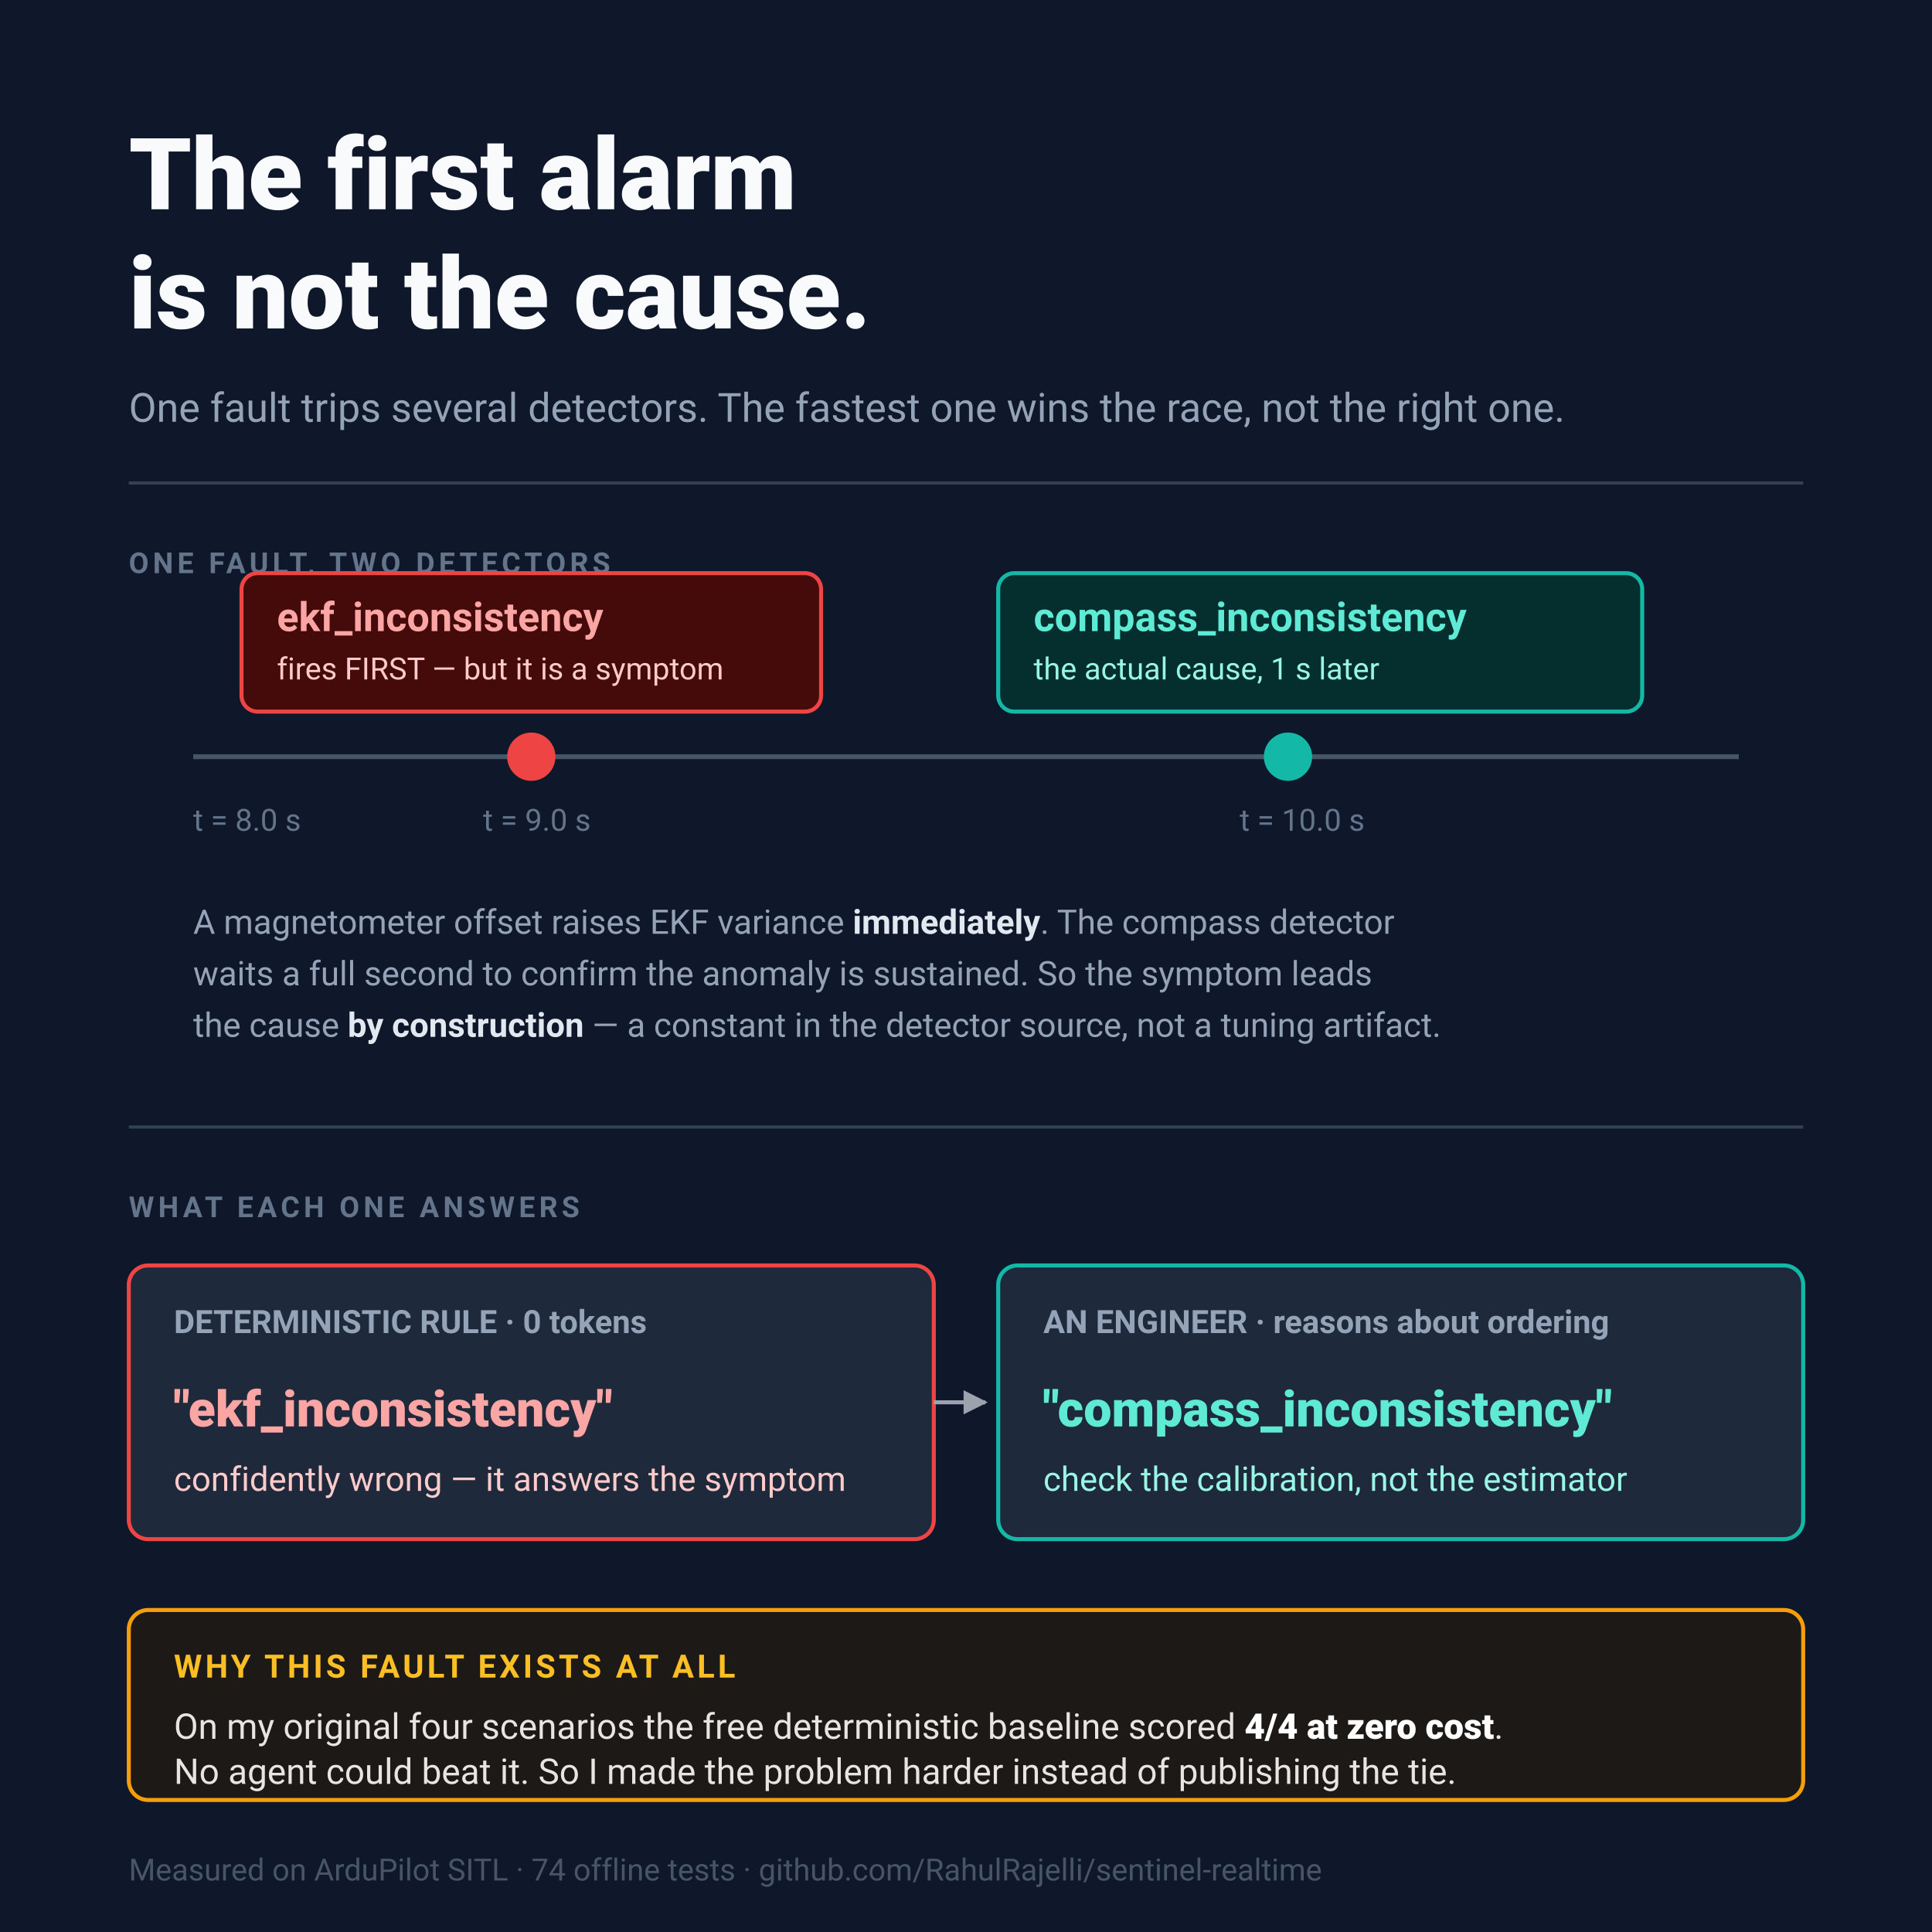
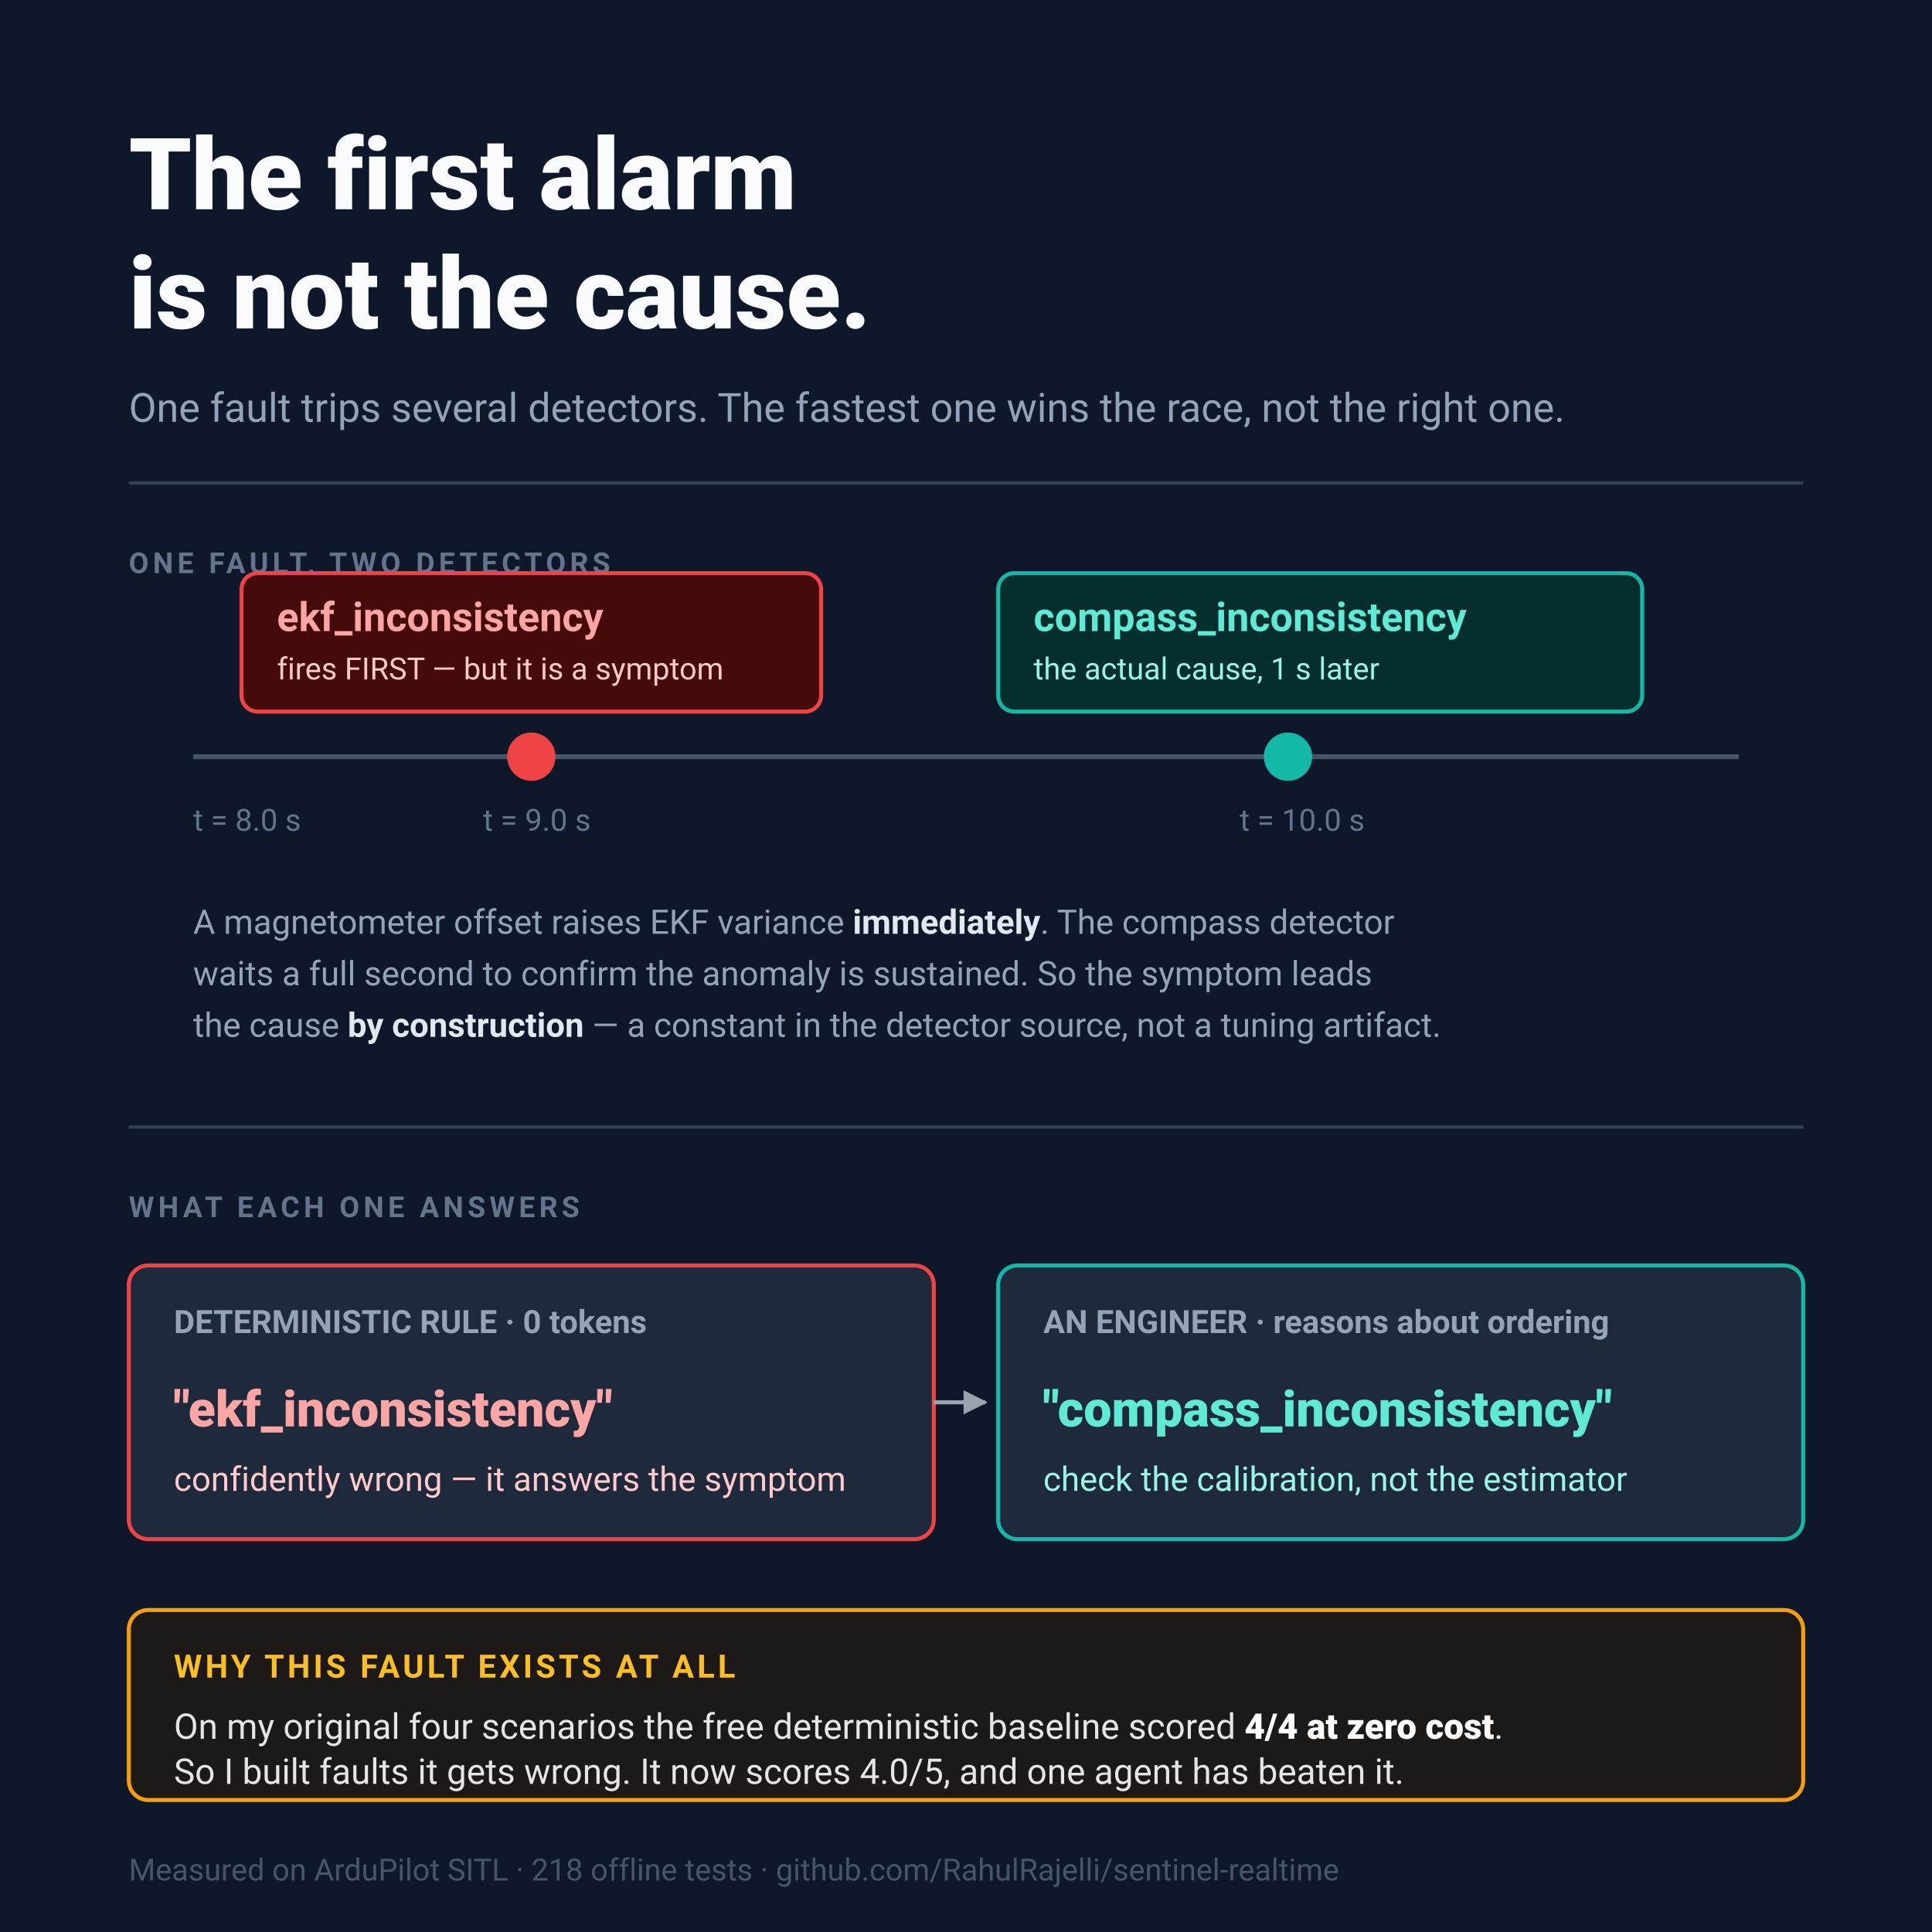
<svg xmlns="http://www.w3.org/2000/svg" viewBox="0 0 1200 1200" width="1200" height="1200" font-family="-apple-system, 'Segoe UI', Roboto, Helvetica, Arial, sans-serif">
  <defs>
    <marker id="a" viewBox="0 0 10 10" refX="9" refY="5" markerWidth="6" markerHeight="6" orient="auto-start-reverse">
      <path d="M 0 0 L 10 5 L 0 10 z" fill="#9ca3af" />
    </marker>
  </defs>
  <rect width="1200" height="1200" fill="#0f172a" />
  <text x="80" y="130" font-size="62" font-weight="800" fill="#f8fafc">The first alarm</text>
  <text x="80" y="204" font-size="62" font-weight="800" fill="#f8fafc">is not the cause.</text>
  <text x="80" y="262" font-size="25" fill="#94a3b8">One fault trips several detectors. The fastest one wins the race, not the right one.</text>
  <line x1="80" y1="300" x2="1120" y2="300" stroke="#334155" stroke-width="2" />
  <text x="80" y="356" font-size="18" font-weight="700" fill="#64748b" letter-spacing="2.5">ONE FAULT, TWO DETECTORS</text>
  <line x1="120" y1="470" x2="1080" y2="470" stroke="#475569" stroke-width="3" />
  <circle cx="330" cy="470" r="15" fill="#ef4444" />
  <circle cx="800" cy="470" r="15" fill="#14b8a6" />
  <text x="120" y="516" font-size="19" fill="#64748b">t = 8.0 s</text>
  <text x="300" y="516" font-size="19" fill="#64748b">t = 9.0 s</text>
  <text x="770" y="516" font-size="19" fill="#64748b">t = 10.0 s</text>
  <rect x="150" y="356" width="360" height="86" rx="10" fill="#450a0a" stroke="#ef4444" stroke-width="2.5" />
  <text x="172" y="392" font-size="25" font-weight="700" fill="#fca5a5">ekf_inconsistency</text>
  <text x="172" y="422" font-size="19" fill="#fecaca">fires FIRST — but it is a symptom</text>
  <rect x="620" y="356" width="400" height="86" rx="10" fill="#042f2e" stroke="#14b8a6" stroke-width="2.5" />
  <text x="642" y="392" font-size="25" font-weight="700" fill="#5eead4">compass_inconsistency</text>
  <text x="642" y="422" font-size="19" fill="#99f6e4">the actual cause, 1 s later</text>
  <text x="120" y="580" font-size="21" fill="#94a3b8">A magnetometer offset raises EKF variance <tspan font-weight="700" fill="#e2e8f0">immediately</tspan>. The compass detector</text>
  <text x="120" y="612" font-size="21" fill="#94a3b8">waits a full second to confirm the anomaly is sustained. So the symptom leads</text>
  <text x="120" y="644" font-size="21" fill="#94a3b8">the cause <tspan font-weight="700" fill="#e2e8f0">by construction</tspan> — a constant in the detector source, not a tuning artifact.</text>
  <line x1="80" y1="700" x2="1120" y2="700" stroke="#334155" stroke-width="2" />
  <text x="80" y="756" font-size="18" font-weight="700" fill="#64748b" letter-spacing="2.5">WHAT EACH ONE ANSWERS</text>
  <rect x="80" y="786" width="500" height="170" rx="12" fill="#1e293b" stroke="#ef4444" stroke-width="2.5" />
  <text x="108" y="828" font-size="20" font-weight="700" fill="#94a3b8">DETERMINISTIC RULE · 0 tokens</text>
  <text x="108" y="886" font-size="31" font-weight="800" fill="#fca5a5">"ekf_inconsistency"</text>
  <text x="108" y="926" font-size="21" fill="#fecaca">confidently wrong — it answers the symptom</text>
  <rect x="620" y="786" width="500" height="170" rx="12" fill="#1e293b" stroke="#14b8a6" stroke-width="2.5" />
  <text x="648" y="828" font-size="20" font-weight="700" fill="#94a3b8">AN ENGINEER · reasons about ordering</text>
  <text x="648" y="886" font-size="31" font-weight="800" fill="#5eead4">"compass_inconsistency"</text>
  <text x="648" y="926" font-size="21" fill="#99f6e4">check the calibration, not the estimator</text>
  <line x1="580" y1="871" x2="612" y2="871" stroke="#9ca3af" stroke-width="2.5" marker-end="url(#a)" />
  <rect x="80" y="1000" width="1040" height="118" rx="12" fill="#1c1917" stroke="#f59e0b" stroke-width="2.5" />
  <text x="108" y="1042" font-size="20" font-weight="700" fill="#fbbf24" letter-spacing="2">WHY THIS FAULT EXISTS AT ALL</text>
  <text x="108" y="1080" font-size="22" fill="#e7e5e4">On my original four scenarios the free deterministic baseline scored <tspan font-weight="800" fill="#ffffff">4/4 at zero cost</tspan>.</text>
-   <text x="108" y="1108" font-size="22" fill="#e7e5e4">No agent could beat it. So I made the problem harder instead of publishing the tie.</text>
-   <text x="80" y="1168" font-size="19" fill="#475569">Measured on ArduPilot SITL · 74 offline tests · github.com/RahulRajelli/sentinel-realtime</text>
+   <text x="108" y="1108" font-size="22" fill="#e7e5e4">So I built faults it gets wrong. It now scores 4.0/5, and one agent has beaten it.</text>
+   <text x="80" y="1168" font-size="19" fill="#475569">Measured on ArduPilot SITL · 218 offline tests · github.com/RahulRajelli/sentinel-realtime</text>
</svg>
